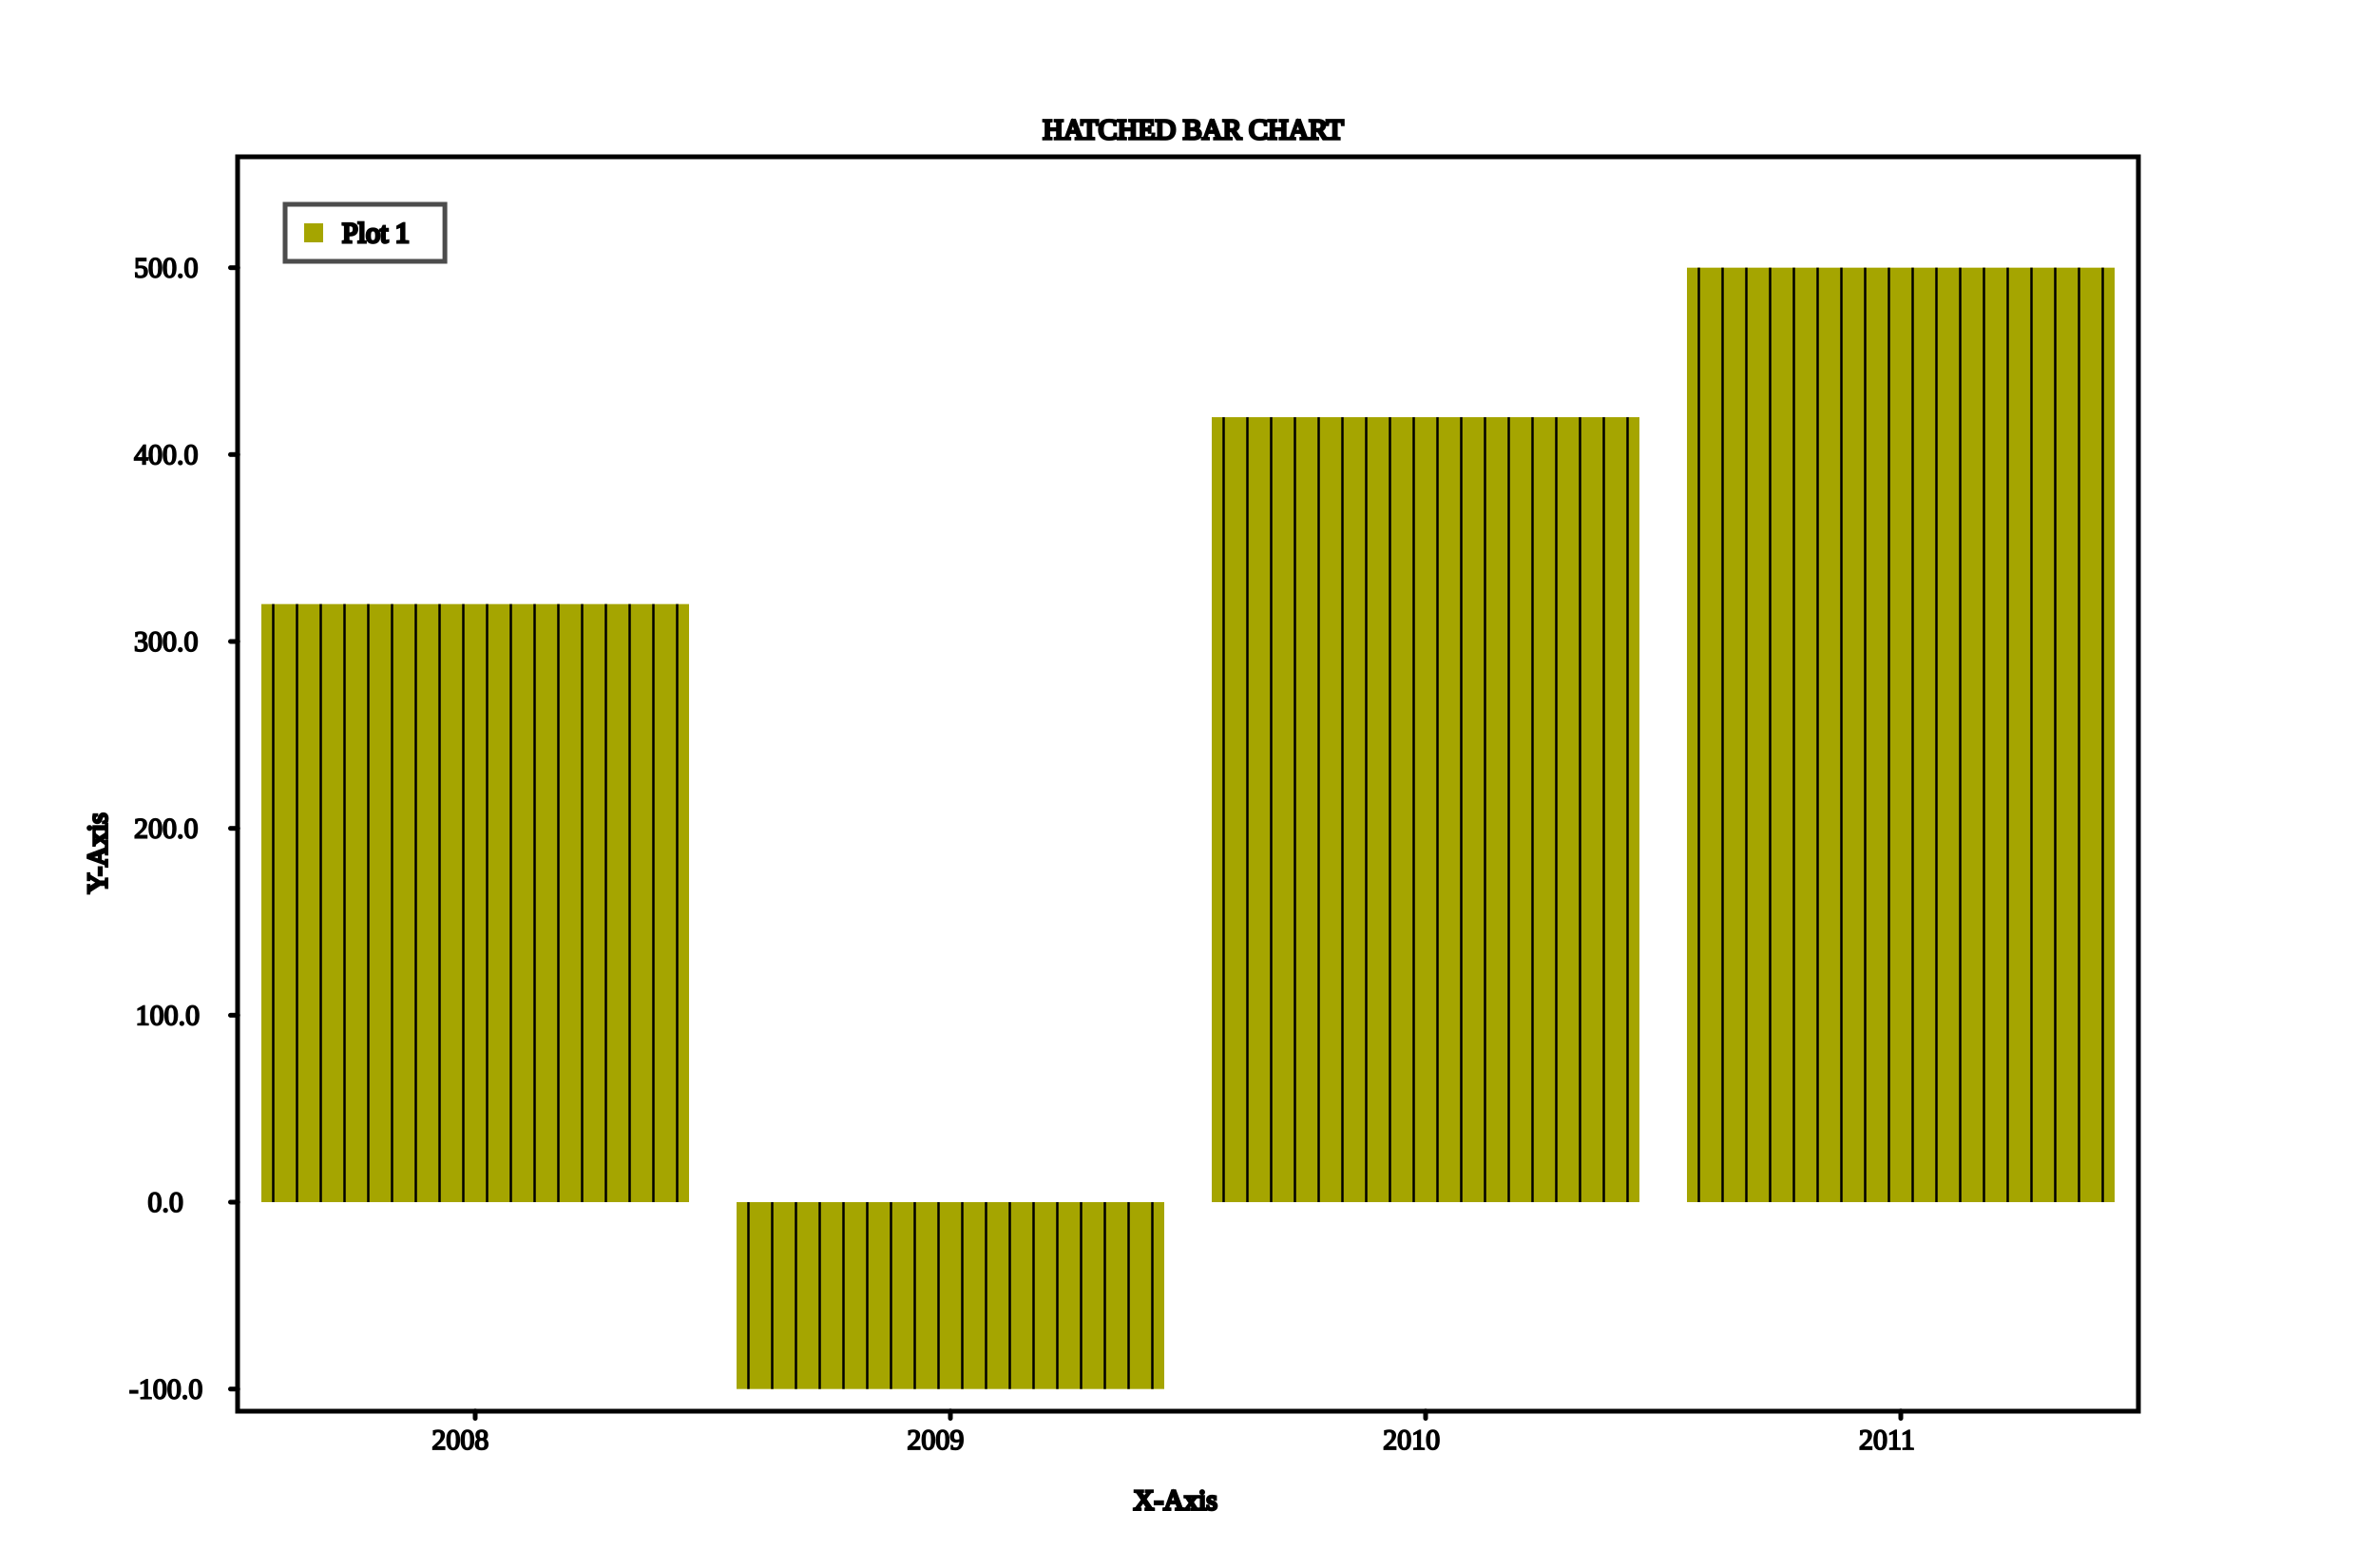
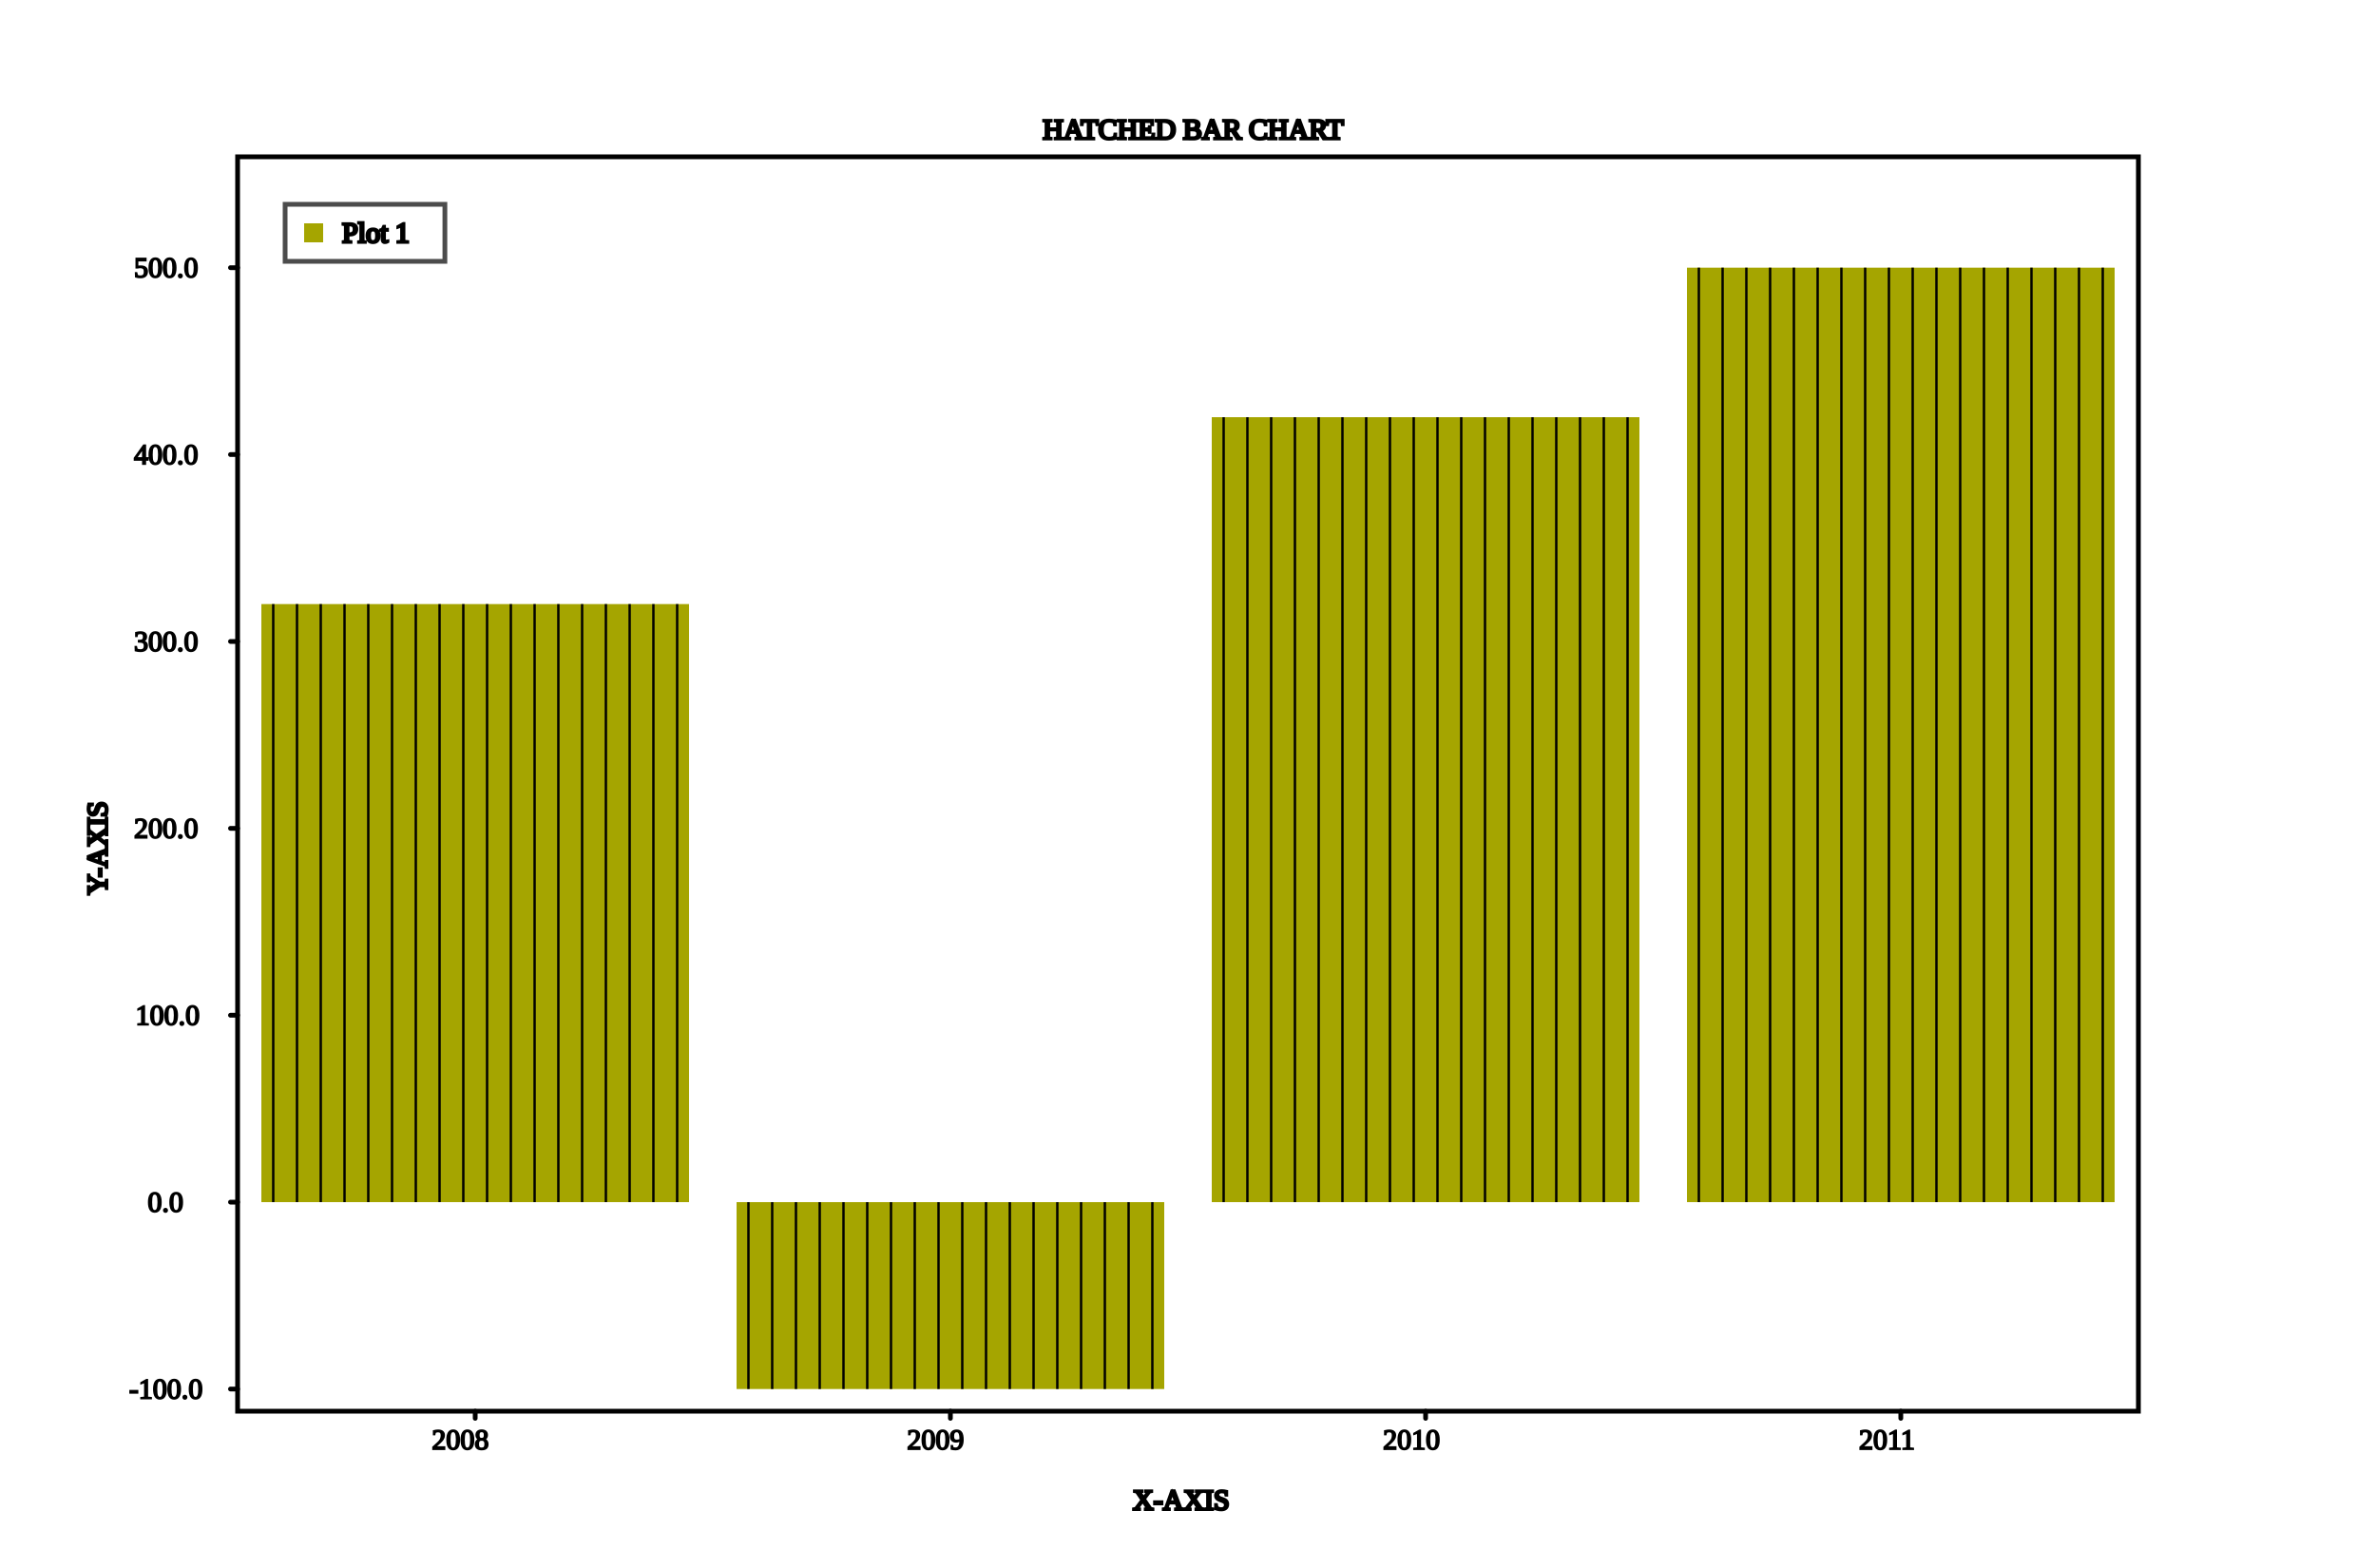
<svg xmlns="http://www.w3.org/2000/svg" height="660.0" width="1000.0" version="4.0">
  <rect width="100%" height="100%" fill="white" />
  <rect x="100.0" y="66.0" width="800.0" height="528.0" style="fill:rgb(255,255,255);stroke-width:2.0;stroke:rgb(0,0,0);opacity:1" />
  <line x1="200.0" y1="597.0" x2="200.0" y2="594.0" style="stroke:rgb(0.0,0.0,0.0);stroke-width:2.0;opacity:1.0;stroke-linecap:round" />
  <text x="181.74" y="610.0" stroke="#000000" stroke-width="0.7" transform="rotate(-0.0,181.74,610.0)">2008</text>
  <line x1="400.0" y1="597.0" x2="400.0" y2="594.0" style="stroke:rgb(0.0,0.0,0.0);stroke-width:2.0;opacity:1.0;stroke-linecap:round" />
  <text x="381.74" y="610.0" stroke="#000000" stroke-width="0.7" transform="rotate(-0.0,381.74,610.0)">2009</text>
  <line x1="600.0" y1="597.0" x2="600.0" y2="594.0" style="stroke:rgb(0.0,0.0,0.0);stroke-width:2.0;opacity:1.0;stroke-linecap:round" />
  <text x="582.06" y="610.0" stroke="#000000" stroke-width="0.7" transform="rotate(-0.0,582.06,610.0)">2010</text>
  <line x1="800.0" y1="597.0" x2="800.0" y2="594.0" style="stroke:rgb(0.0,0.0,0.0);stroke-width:2.0;opacity:1.0;stroke-linecap:round" />
  <text x="782.38" y="610.0" stroke="#000000" stroke-width="0.7" transform="rotate(-0.0,782.38,610.0)">2011</text>
  <line x1="97.0" y1="506.0" x2="100.0" y2="506.0" style="stroke:rgb(0.0,0.0,0.0);stroke-width:2.0;opacity:1.0;stroke-linecap:round" />
  <text x="62.16" y="510.0" stroke="#000000" stroke-width="0.7" transform="rotate(-0.0,62.16,510.0)">0.0</text>
  <line x1="97.0" y1="427.333" x2="100.0" y2="427.333" style="stroke:rgb(0.0,0.0,0.0);stroke-width:2.0;opacity:1.0;stroke-linecap:round" />
  <text x="57.04" y="431.333" stroke="#000000" stroke-width="0.7" transform="rotate(-0.0,57.04,431.3333)">100.0</text>
  <line x1="97.0" y1="348.667" x2="100.0" y2="348.667" style="stroke:rgb(0.0,0.0,0.0);stroke-width:2.0;opacity:1.0;stroke-linecap:round" />
  <text x="56.4" y="352.667" stroke="#000000" stroke-width="0.7" transform="rotate(-0.0,56.4,352.6667)">200.0</text>
  <line x1="97.0" y1="270" x2="100.0" y2="270" style="stroke:rgb(0.0,0.0,0.0);stroke-width:2.0;opacity:1.0;stroke-linecap:round" />
  <text x="56.4" y="274" stroke="#000000" stroke-width="0.7" transform="rotate(-0.0,56.4,274)">300.0</text>
  <line x1="97.0" y1="191.333" x2="100.0" y2="191.333" style="stroke:rgb(0.0,0.0,0.0);stroke-width:2.0;opacity:1.0;stroke-linecap:round" />
  <text x="56.4" y="195.333" stroke="#000000" stroke-width="0.7" transform="rotate(-0.0,56.4,195.3334)">400.0</text>
  <line x1="97.0" y1="112.667" x2="100.0" y2="112.667" style="stroke:rgb(0.0,0.0,0.0);stroke-width:2.0;opacity:1.0;stroke-linecap:round" />
  <text x="56.4" y="116.667" stroke="#000000" stroke-width="0.7" transform="rotate(-0.0,56.4,116.6667)">500.0</text>
  <line x1="97.0" y1="584.667" x2="100.0" y2="584.667" style="stroke:rgb(0.0,0.0,0.0);stroke-width:2.0;opacity:1.0;stroke-linecap:round" />
  <text x="54.32" y="588.667" stroke="#000000" stroke-width="0.7" transform="rotate(-0.0,54.32,588.6667)">-100.0</text>
  <rect x="110.0" y="254.267" width="180.0" height="251.733" style="fill:rgb(164.985,164.985,0.0);stroke-width:0;stroke:rgb(0,0,0);opacity:1.0" />
  <defs>
    <pattern id="verticalHatch" width="10" height="10" patternUnits="userSpaceOnUse">
      <line x1="5" y1="0" x2="5" y2="10" style="stroke:black; stroke-width:1" />
    </pattern>
  </defs>
  <rect x="110.0" y="254.267" width="180.0" height="251.733" style="fill:url(#verticalHatch);opacity:1" />
  <rect x="310.0" y="506.0" width="180.0" height="78.667" style="fill:rgb(164.985,164.985,0.0);stroke-width:0;stroke:rgb(0,0,0);opacity:1.0" />
  <rect x="310.0" y="506.0" width="180.0" height="78.667" style="fill:url(#verticalHatch);opacity:1" />
  <rect x="510.0" y="175.6" width="180.0" height="330.4" style="fill:rgb(164.985,164.985,0.0);stroke-width:0;stroke:rgb(0,0,0);opacity:1.0" />
  <rect x="510.0" y="175.6" width="180.0" height="330.4" style="fill:url(#verticalHatch);opacity:1" />
  <rect x="710.0" y="112.667" width="180.0" height="393.333" style="fill:rgb(164.985,164.985,0.0);stroke-width:0;stroke:rgb(0,0,0);opacity:1.0" />
  <rect x="710.0" y="112.667" width="180.0" height="393.333" style="fill:url(#verticalHatch);opacity:1" />
  <text x="438.9" y="58.5" stroke="#000000" stroke-width="1.2" transform="rotate(-0.0,438.9,58.5)">HATCHED BAR CHART</text>
-   <text x="477.05" y="635.4" stroke="#000000" stroke-width="1.2" transform="rotate(-0.0,477.05,635.4)">X-Axis</text>
-   <text x="45.0" y="376.1" stroke="#000000" stroke-width="1.2" transform="rotate(-90.0,45.0,376.1)">Y-Axis</text>
+   <text x="476.8" y="635.4" stroke="#000000" stroke-width="1.2" transform="rotate(-0.0,476.8,635.4)">X-AXIS</text>
+   <text x="45.0" y="376.6" stroke="#000000" stroke-width="1.2" transform="rotate(-90.0,45.0,376.6)">Y-AXIS</text>
  <rect x="120.0" y="86.0" width="67.24" height="24.0" style="fill:rgb(255.0,255.0,255.0);stroke-width:2.0;stroke:rgb(0.0,0.0,0.0);opacity:0.7" />
  <rect x="128.0" y="94.0" width="8.0" height="8.0" style="fill:rgb(164.985,164.985,0.0);stroke-width:0;stroke:rgb(0,0,0);opacity:1.0" />
  <text x="144.0" y="102.0" stroke="#000000" stroke-width="1.2" transform="rotate(-0.0,144.0,102.0)">Plot 1</text>
</svg>
